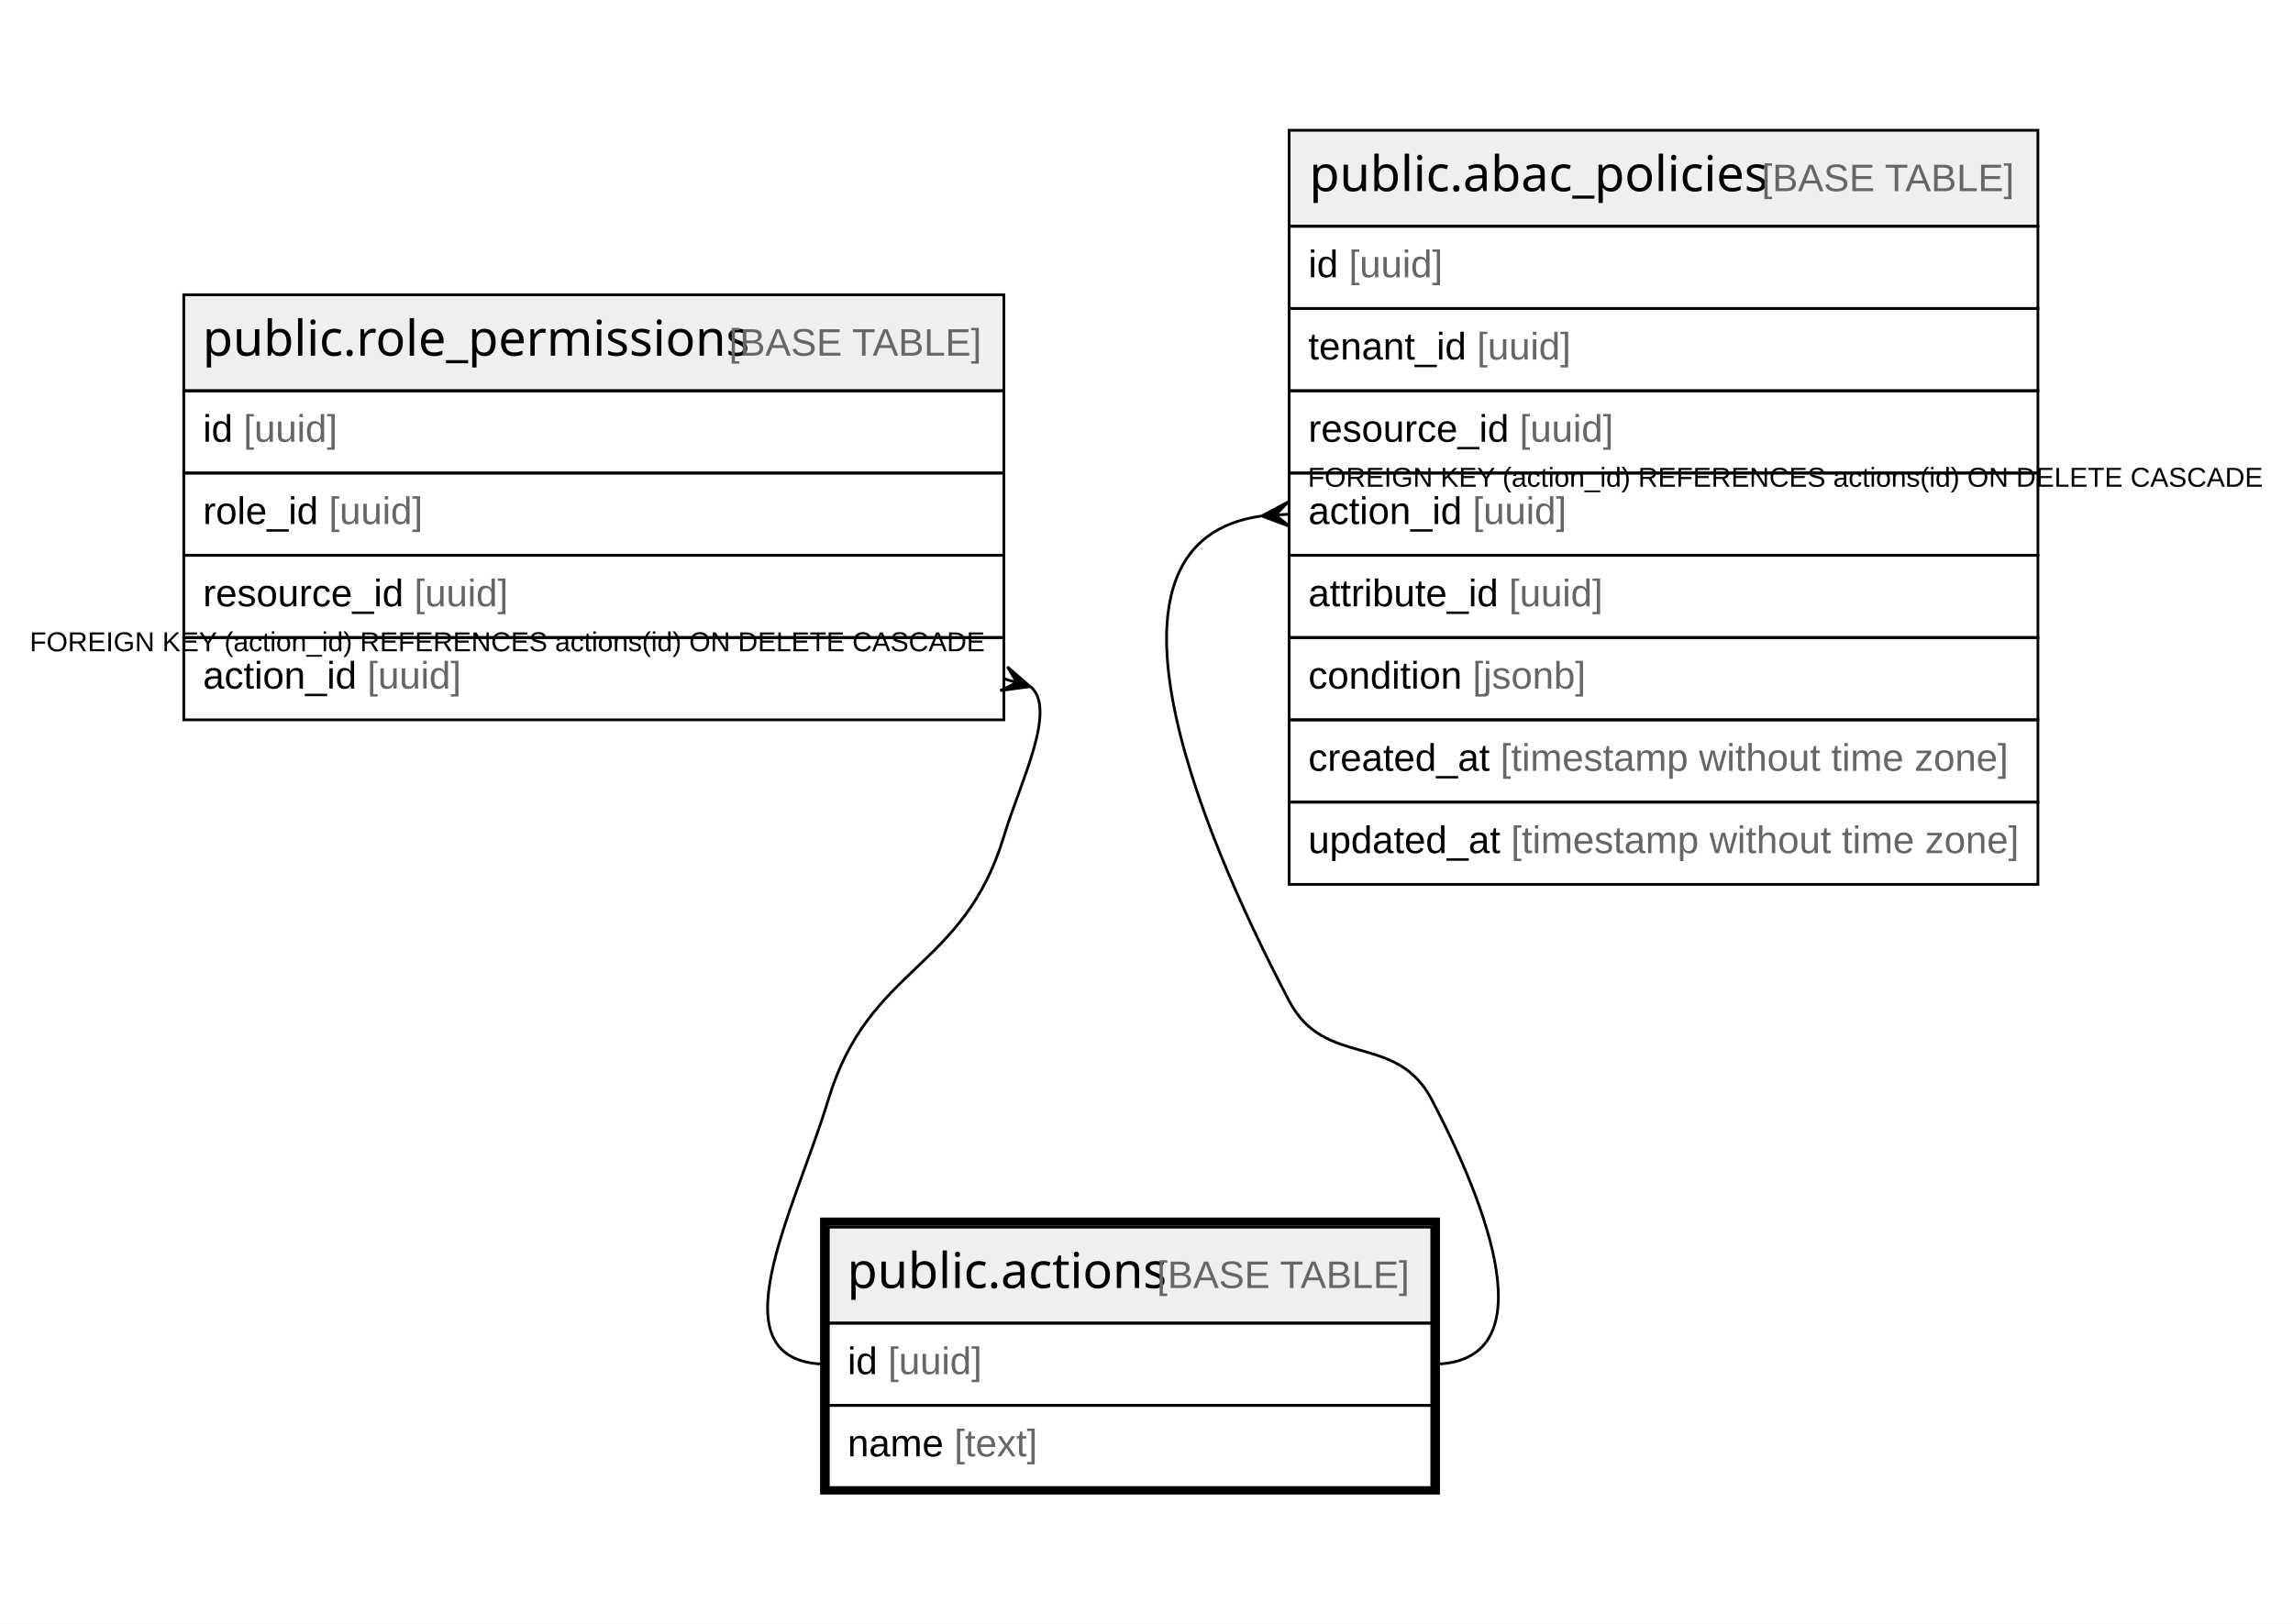
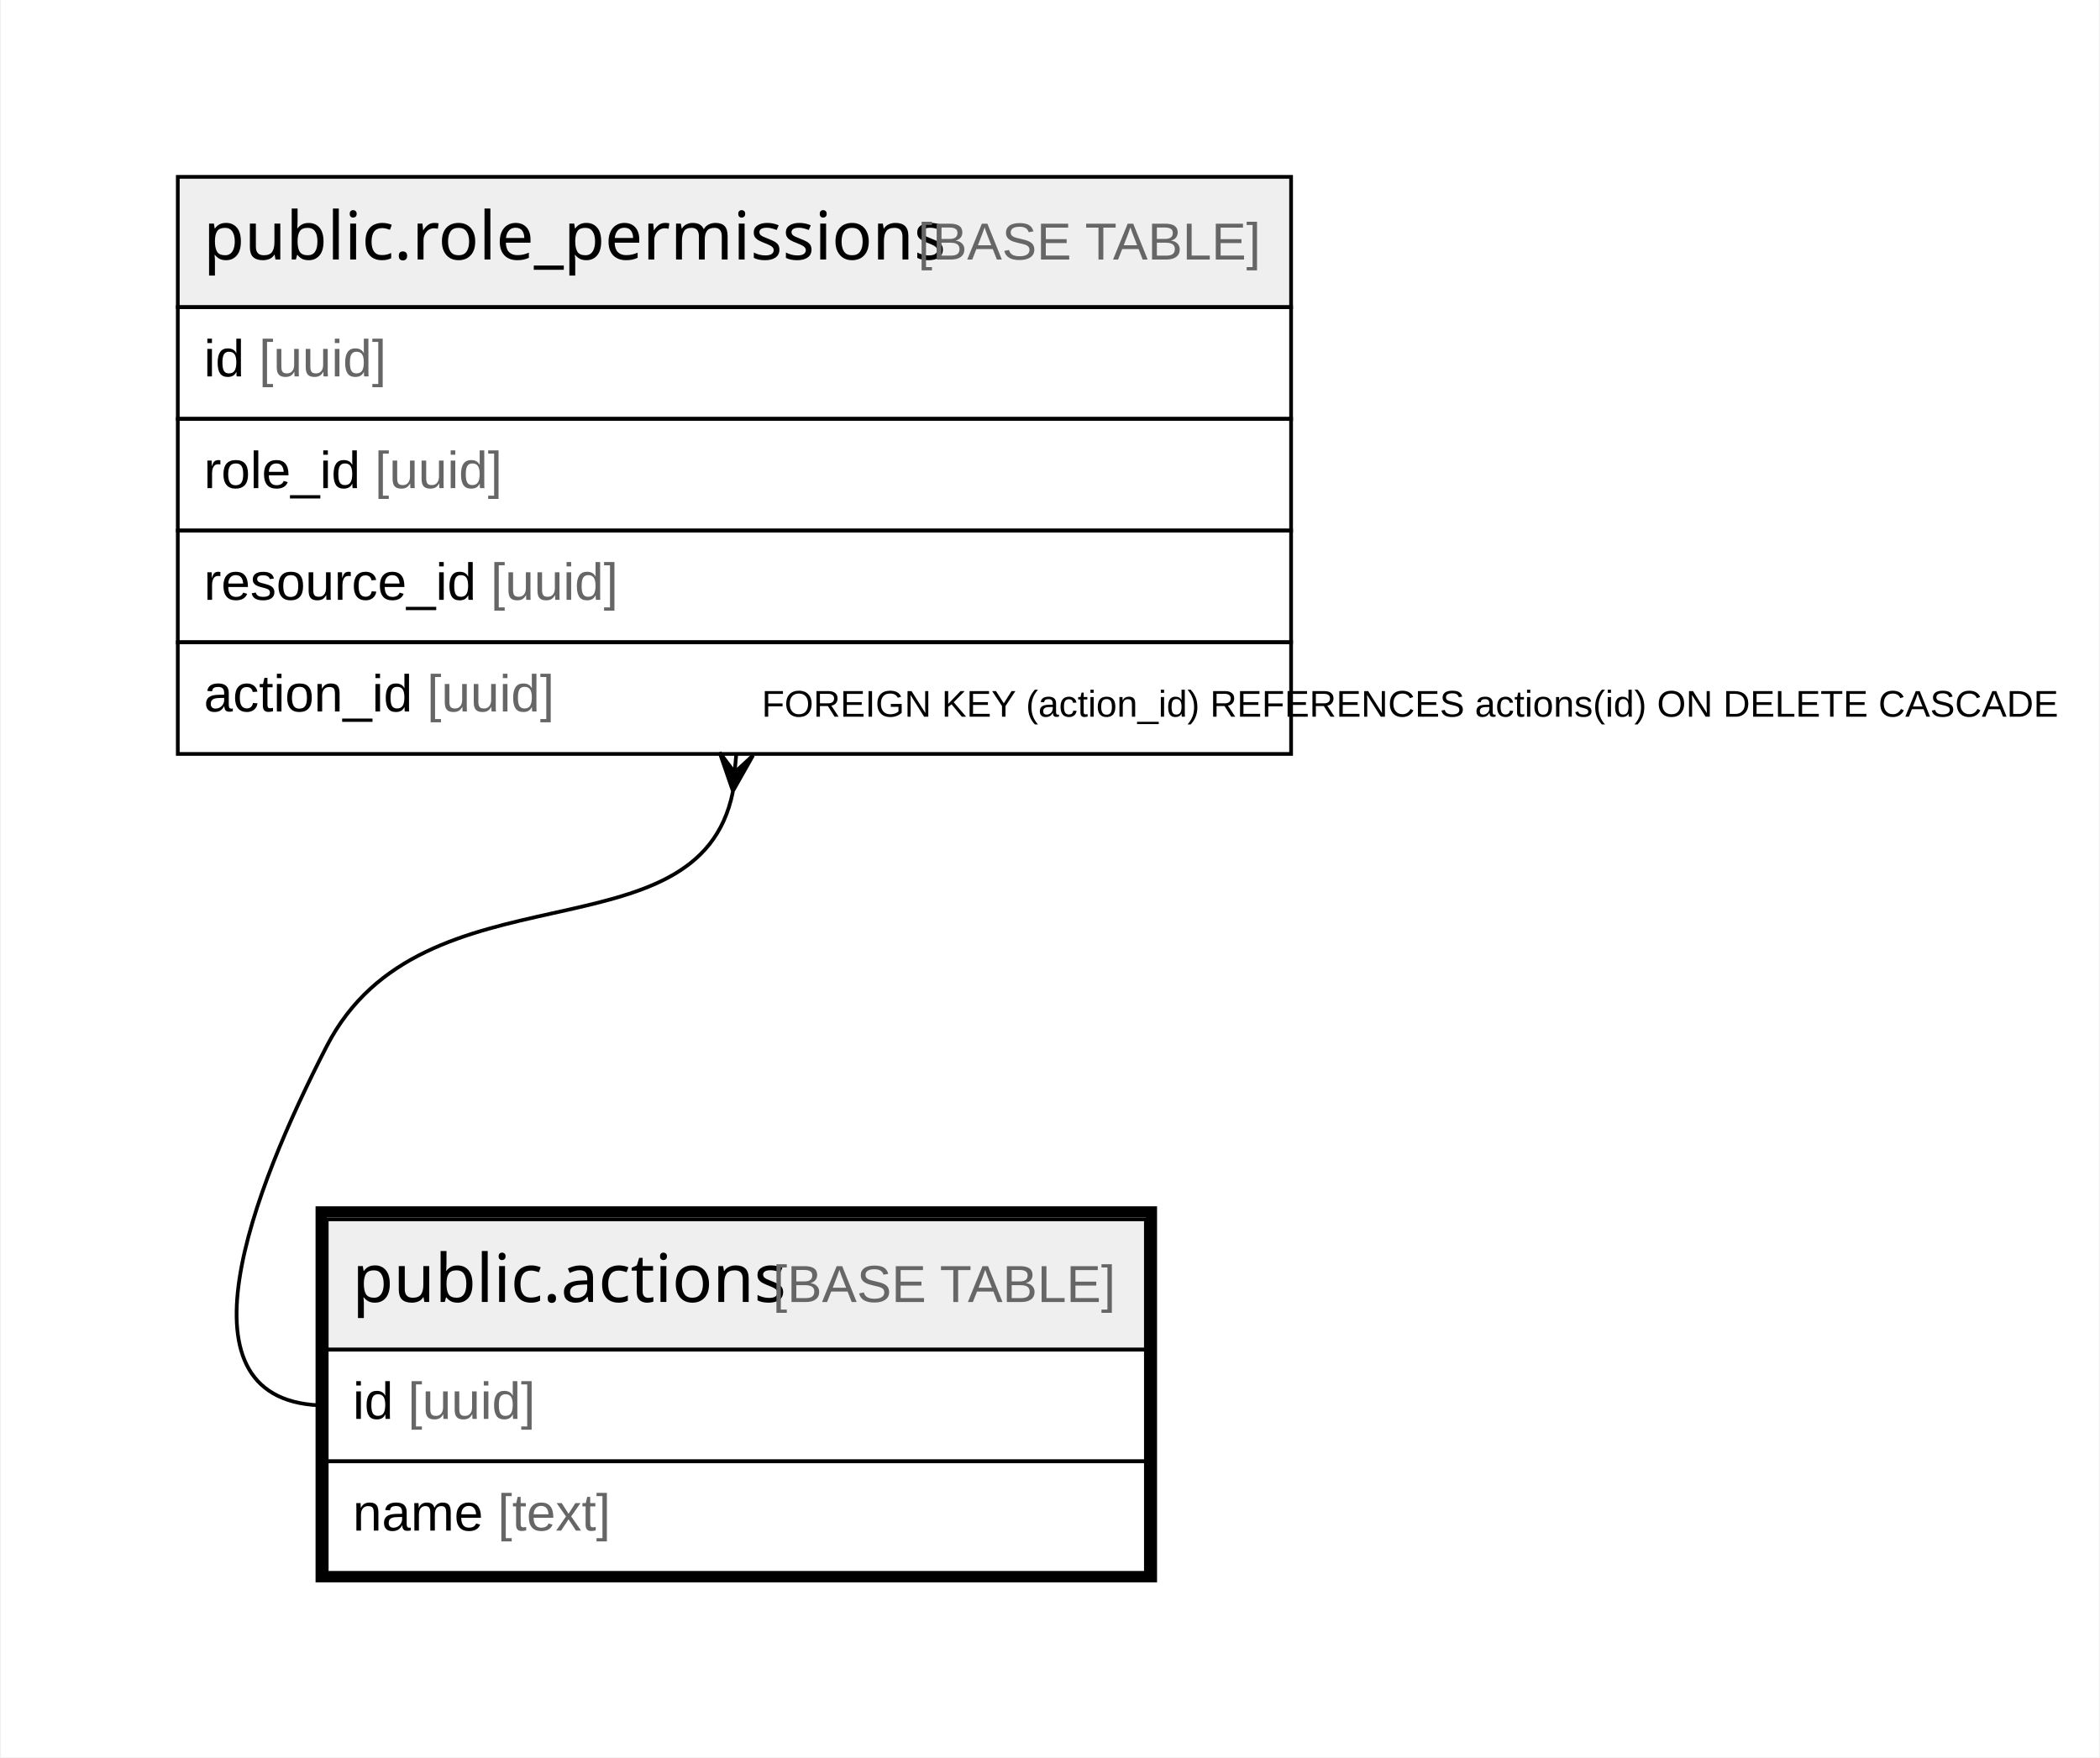
- <svg xmlns="http://www.w3.org/2000/svg" width="836pt" height="592pt" viewBox="0.00 0.00 836.00 592.00">
-   <g id="graph0" class="graph" transform="scale(1 1) rotate(0) translate(4 588)">
-     <polygon fill="#ffffff" stroke="transparent" points="-4,4 -4,-588 832,-588 832,4 -4,4" />
+ <svg xmlns="http://www.w3.org/2000/svg" width="564pt" height="472pt" viewBox="0.00 0.00 563.50 472.00">
+   <g id="graph0" class="graph" transform="scale(1 1) rotate(0) translate(4 468)">
+     <polygon fill="#ffffff" stroke="transparent" points="-4,4 -4,-468 559.5,-468 559.5,4 -4,4" />
    <g id="node1" class="node">
-       <polygon fill="#efefef" stroke="transparent" points="298,-105.5 298,-140.5 518,-140.5 518,-105.5 298,-105.5" />
-       <polygon fill="none" stroke="#000000" points="298,-105.5 298,-140.5 518,-140.5 518,-105.5 298,-105.5" />
-       <text text-anchor="start" x="304.861" y="-118.3" font-family="Arial Bold" font-size="18.00" fill="#000000">public.actions</text>
-       <text text-anchor="start" x="413.885" y="-118.3" font-family="Arial" font-size="14.00" fill="#000000"> </text>
-       <text text-anchor="start" x="417.776" y="-118.3" font-family="Arial" font-size="14.00" fill="#666666">[BASE TABLE]</text>
-       <polygon fill="none" stroke="#000000" points="298,-75.5 298,-105.5 518,-105.5 518,-75.5 298,-75.5" />
-       <text text-anchor="start" x="305" y="-86.9" font-family="Arial" font-size="14.00" fill="#000000">id </text>
-       <text text-anchor="start" x="319.78" y="-86.9" font-family="Arial" font-size="14.00" fill="#666666">[uuid]</text>
-       <polygon fill="none" stroke="#000000" points="298,-45.5 298,-75.5 518,-75.5 518,-45.5 298,-45.5" />
-       <text text-anchor="start" x="305" y="-56.9" font-family="Arial" font-size="14.00" fill="#000000">name </text>
-       <text text-anchor="start" x="343.899" y="-56.9" font-family="Arial" font-size="14.00" fill="#666666">[text]</text>
-       <polygon fill="none" stroke="#000000" stroke-width="3" points="296.5,-44.5 296.5,-142.5 519.5,-142.5 519.5,-44.5 296.5,-44.5" />
+       <polygon fill="#efefef" stroke="transparent" points="83.5,-105.5 83.5,-140.5 303.5,-140.5 303.5,-105.5 83.5,-105.5" />
+       <polygon fill="none" stroke="#000000" points="83.5,-105.5 83.5,-140.5 303.5,-140.5 303.5,-105.5 83.5,-105.5" />
+       <text text-anchor="start" x="90.361" y="-118.3" font-family="Arial Bold" font-size="18.00" fill="#000000">public.actions</text>
+       <text text-anchor="start" x="199.385" y="-118.3" font-family="Arial" font-size="14.00" fill="#000000"> </text>
+       <text text-anchor="start" x="203.276" y="-118.3" font-family="Arial" font-size="14.00" fill="#666666">[BASE TABLE]</text>
+       <polygon fill="none" stroke="#000000" points="83.5,-75.5 83.5,-105.5 303.5,-105.5 303.5,-75.5 83.5,-75.5" />
+       <text text-anchor="start" x="90.5" y="-86.9" font-family="Arial" font-size="14.00" fill="#000000">id </text>
+       <text text-anchor="start" x="105.28" y="-86.9" font-family="Arial" font-size="14.00" fill="#666666">[uuid]</text>
+       <polygon fill="none" stroke="#000000" points="83.5,-45.5 83.5,-75.5 303.5,-75.5 303.5,-45.5 83.5,-45.5" />
+       <text text-anchor="start" x="90.5" y="-56.9" font-family="Arial" font-size="14.00" fill="#000000">name </text>
+       <text text-anchor="start" x="129.399" y="-56.9" font-family="Arial" font-size="14.00" fill="#666666">[text]</text>
+       <polygon fill="none" stroke="#000000" stroke-width="3" points="82,-44.5 82,-142.5 305,-142.5 305,-44.5 82,-44.5" />
    </g>
    <g id="node2" class="node">
-       <polygon fill="#efefef" stroke="transparent" points="63,-445.5 63,-480.5 362,-480.5 362,-445.5 63,-445.5" />
-       <polygon fill="none" stroke="#000000" points="63,-445.5 63,-480.5 362,-480.5 362,-445.5 63,-445.5" />
-       <text text-anchor="start" x="69.867" y="-458.3" font-family="Arial Bold" font-size="18.00" fill="#000000">public.role_permissions</text>
-       <text text-anchor="start" x="257.879" y="-458.3" font-family="Arial" font-size="14.00" fill="#000000"> </text>
-       <text text-anchor="start" x="261.77" y="-458.3" font-family="Arial" font-size="14.00" fill="#666666">[BASE TABLE]</text>
-       <polygon fill="none" stroke="#000000" points="63,-415.5 63,-445.5 362,-445.5 362,-415.5 63,-415.5" />
-       <text text-anchor="start" x="70" y="-426.9" font-family="Arial" font-size="14.00" fill="#000000">id </text>
-       <text text-anchor="start" x="84.78" y="-426.9" font-family="Arial" font-size="14.00" fill="#666666">[uuid]</text>
-       <polygon fill="none" stroke="#000000" points="63,-385.5 63,-415.5 362,-415.5 362,-385.5 63,-385.5" />
-       <text text-anchor="start" x="70" y="-396.9" font-family="Arial" font-size="14.00" fill="#000000">role_id </text>
-       <text text-anchor="start" x="115.895" y="-396.9" font-family="Arial" font-size="14.00" fill="#666666">[uuid]</text>
-       <polygon fill="none" stroke="#000000" points="63,-355.5 63,-385.5 362,-385.5 362,-355.5 63,-355.5" />
-       <text text-anchor="start" x="70" y="-366.9" font-family="Arial" font-size="14.00" fill="#000000">resource_id </text>
-       <text text-anchor="start" x="147.014" y="-366.9" font-family="Arial" font-size="14.00" fill="#666666">[uuid]</text>
-       <polygon fill="none" stroke="#000000" points="63,-325.5 63,-355.5 362,-355.5 362,-325.5 63,-325.5" />
-       <text text-anchor="start" x="70" y="-336.9" font-family="Arial" font-size="14.00" fill="#000000">action_id </text>
-       <text text-anchor="start" x="129.907" y="-336.9" font-family="Arial" font-size="14.00" fill="#666666">[uuid]</text>
+       <polygon fill="#efefef" stroke="transparent" points="43.5,-385.5 43.5,-420.5 342.5,-420.5 342.5,-385.5 43.5,-385.5" />
+       <polygon fill="none" stroke="#000000" points="43.5,-385.5 43.5,-420.5 342.5,-420.5 342.5,-385.5 43.5,-385.5" />
+       <text text-anchor="start" x="50.367" y="-398.3" font-family="Arial Bold" font-size="18.00" fill="#000000">public.role_permissions</text>
+       <text text-anchor="start" x="238.379" y="-398.3" font-family="Arial" font-size="14.00" fill="#000000"> </text>
+       <text text-anchor="start" x="242.27" y="-398.3" font-family="Arial" font-size="14.00" fill="#666666">[BASE TABLE]</text>
+       <polygon fill="none" stroke="#000000" points="43.5,-355.5 43.5,-385.5 342.5,-385.5 342.5,-355.5 43.5,-355.5" />
+       <text text-anchor="start" x="50.5" y="-366.9" font-family="Arial" font-size="14.00" fill="#000000">id </text>
+       <text text-anchor="start" x="65.28" y="-366.9" font-family="Arial" font-size="14.00" fill="#666666">[uuid]</text>
+       <polygon fill="none" stroke="#000000" points="43.5,-325.5 43.5,-355.5 342.5,-355.5 342.5,-325.5 43.5,-325.5" />
+       <text text-anchor="start" x="50.5" y="-336.9" font-family="Arial" font-size="14.00" fill="#000000">role_id </text>
+       <text text-anchor="start" x="96.395" y="-336.9" font-family="Arial" font-size="14.00" fill="#666666">[uuid]</text>
+       <polygon fill="none" stroke="#000000" points="43.5,-295.5 43.5,-325.5 342.5,-325.5 342.5,-295.5 43.5,-295.5" />
+       <text text-anchor="start" x="50.5" y="-306.9" font-family="Arial" font-size="14.00" fill="#000000">resource_id </text>
+       <text text-anchor="start" x="127.514" y="-306.9" font-family="Arial" font-size="14.00" fill="#666666">[uuid]</text>
+       <polygon fill="none" stroke="#000000" points="43.5,-265.5 43.5,-295.5 342.5,-295.5 342.5,-265.5 43.5,-265.5" />
+       <text text-anchor="start" x="50.5" y="-276.9" font-family="Arial" font-size="14.00" fill="#000000">action_id </text>
+       <text text-anchor="start" x="110.407" y="-276.9" font-family="Arial" font-size="14.00" fill="#666666">[uuid]</text>
    </g>
    <g id="edge1" class="edge">
-       <path fill="none" stroke="#000000" d="M371.858,-337.541C381.38,-328.903 368.075,-303.064 362,-283 347.14,-233.921 312.86,-236.079 298,-187 285.572,-145.951 255.111,-90.5 298,-90.5" />
-       <polygon fill="#000000" stroke="#000000" points="371.578,-337.625 360.706,-336.19 366.789,-339.063 362,-340.5 362,-340.5 362,-340.5 366.789,-339.063 363.294,-344.81 371.578,-337.625 371.578,-337.625" />
-       <text text-anchor="start" x="6.825" y="-350.5" font-family="Arial" font-size="10.00" fill="#000000">FOREIGN KEY (action_id) REFERENCES actions(id) ON DELETE CASCADE</text>
-     </g>
-     <g id="node3" class="node">
-       <polygon fill="#efefef" stroke="transparent" points="466,-505.5 466,-540.5 739,-540.5 739,-505.5 466,-505.5" />
-       <polygon fill="none" stroke="#000000" points="466,-505.5 466,-540.5 739,-540.5 739,-505.5 466,-505.5" />
-       <text text-anchor="start" x="473.356" y="-518.3" font-family="Arial Bold" font-size="18.00" fill="#000000">public.abac_policies</text>
-       <text text-anchor="start" x="634.391" y="-518.3" font-family="Arial" font-size="14.00" fill="#000000"> </text>
-       <text text-anchor="start" x="638.281" y="-518.3" font-family="Arial" font-size="14.00" fill="#666666">[BASE TABLE]</text>
-       <polygon fill="none" stroke="#000000" points="466,-475.5 466,-505.5 739,-505.5 739,-475.5 466,-475.5" />
-       <text text-anchor="start" x="473" y="-486.9" font-family="Arial" font-size="14.00" fill="#000000">id </text>
-       <text text-anchor="start" x="487.78" y="-486.9" font-family="Arial" font-size="14.00" fill="#666666">[uuid]</text>
-       <polygon fill="none" stroke="#000000" points="466,-445.5 466,-475.5 739,-475.5 739,-445.5 466,-445.5" />
-       <text text-anchor="start" x="473" y="-456.9" font-family="Arial" font-size="14.00" fill="#000000">tenant_id </text>
-       <text text-anchor="start" x="534.474" y="-456.9" font-family="Arial" font-size="14.00" fill="#666666">[uuid]</text>
-       <polygon fill="none" stroke="#000000" points="466,-415.5 466,-445.5 739,-445.5 739,-415.5 466,-415.5" />
-       <text text-anchor="start" x="473" y="-426.9" font-family="Arial" font-size="14.00" fill="#000000">resource_id </text>
-       <text text-anchor="start" x="550.014" y="-426.9" font-family="Arial" font-size="14.00" fill="#666666">[uuid]</text>
-       <polygon fill="none" stroke="#000000" points="466,-385.5 466,-415.5 739,-415.5 739,-385.5 466,-385.5" />
-       <text text-anchor="start" x="473" y="-396.9" font-family="Arial" font-size="14.00" fill="#000000">action_id </text>
-       <text text-anchor="start" x="532.907" y="-396.9" font-family="Arial" font-size="14.00" fill="#666666">[uuid]</text>
-       <polygon fill="none" stroke="#000000" points="466,-355.5 466,-385.5 739,-385.5 739,-355.5 466,-355.5" />
-       <text text-anchor="start" x="473" y="-366.9" font-family="Arial" font-size="14.00" fill="#000000">attribute_id </text>
-       <text text-anchor="start" x="546.132" y="-366.9" font-family="Arial" font-size="14.00" fill="#666666">[uuid]</text>
-       <polygon fill="none" stroke="#000000" points="466,-325.5 466,-355.5 739,-355.5 739,-325.5 466,-325.5" />
-       <text text-anchor="start" x="473" y="-336.9" font-family="Arial" font-size="14.00" fill="#000000">condition </text>
-       <text text-anchor="start" x="532.907" y="-336.9" font-family="Arial" font-size="14.00" fill="#666666">[jsonb]</text>
-       <polygon fill="none" stroke="#000000" points="466,-295.5 466,-325.5 739,-325.5 739,-295.5 466,-295.5" />
-       <text text-anchor="start" x="473" y="-306.9" font-family="Arial" font-size="14.00" fill="#000000">created_at </text>
-       <text text-anchor="start" x="543.028" y="-306.9" font-family="Arial" font-size="14.00" fill="#666666">[timestamp without time zone]</text>
-       <polygon fill="none" stroke="#000000" points="466,-265.5 466,-295.5 739,-295.5 739,-265.5 466,-265.5" />
-       <text text-anchor="start" x="472.964" y="-276.9" font-family="Arial" font-size="14.00" fill="#000000">updated_at </text>
-       <text text-anchor="start" x="546.896" y="-276.9" font-family="Arial" font-size="14.00" fill="#666666">[timestamp without time zone]</text>
-     </g>
-     <g id="edge2" class="edge">
-       <path fill="none" stroke="#000000" d="M455.692,-399.806C391.062,-390.493 431.103,-289.603 466,-223 479.046,-198.101 504.954,-211.899 518,-187 537.905,-149.01 560.889,-90.5 518,-90.5" />
-       <polygon fill="#000000" stroke="#000000" points="456.023,-399.828 465.697,-404.99 461.011,-400.164 466,-400.5 466,-400.5 466,-400.5 461.011,-400.164 466.303,-396.01 456.023,-399.828 456.023,-399.828" />
-       <text text-anchor="start" x="472.825" y="-410.5" font-family="Arial" font-size="10.00" fill="#000000">FOREIGN KEY (action_id) REFERENCES actions(id) ON DELETE CASCADE</text>
+       <path fill="none" stroke="#000000" d="M192.567,-255.307C183.402,-209.464 109.276,-237.061 83.5,-187 63.867,-148.869 40.611,-90.5 83.5,-90.5" />
+       <polygon fill="#000000" stroke="#000000" points="192.588,-255.542 189.019,-265.91 193.044,-260.521 193.5,-265.5 193.5,-265.5 193.5,-265.5 193.044,-260.521 197.981,-265.09 192.588,-255.542 192.588,-255.542" />
+       <text text-anchor="start" x="200.326" y="-275.5" font-family="Arial" font-size="10.00" fill="#000000">FOREIGN KEY (action_id) REFERENCES actions(id) ON DELETE CASCADE</text>
    </g>
  </g>
</svg>
